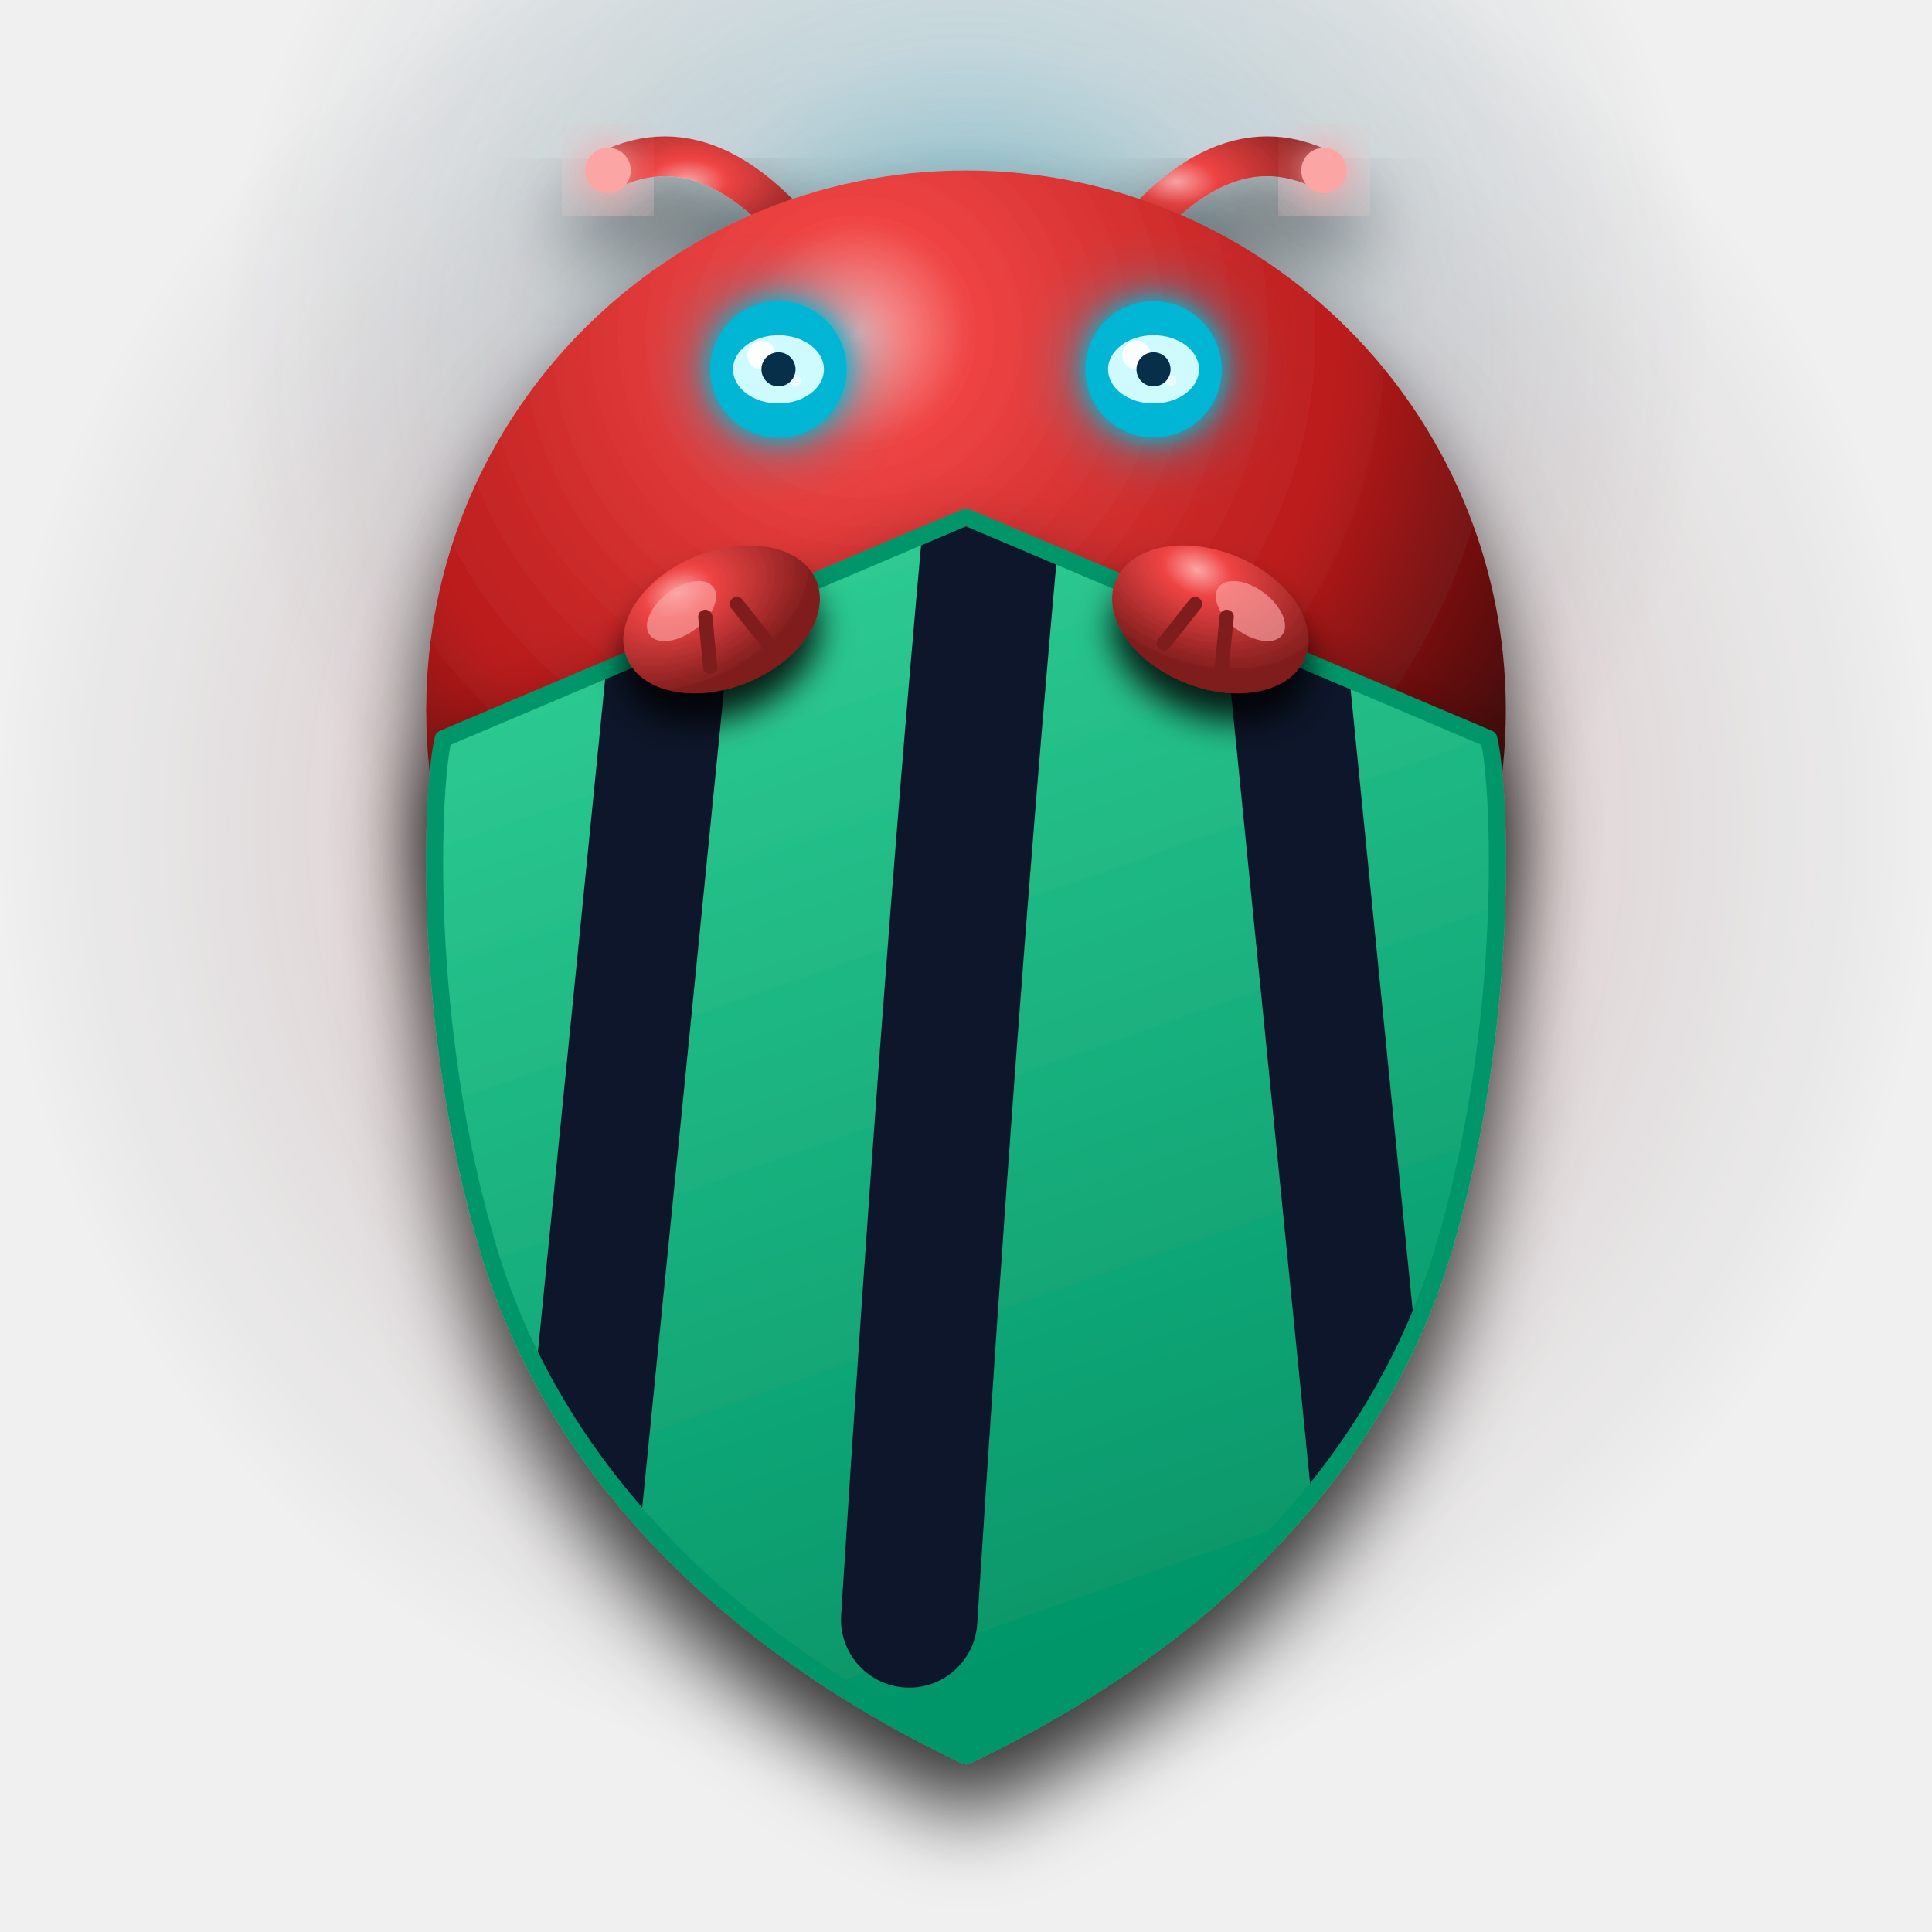
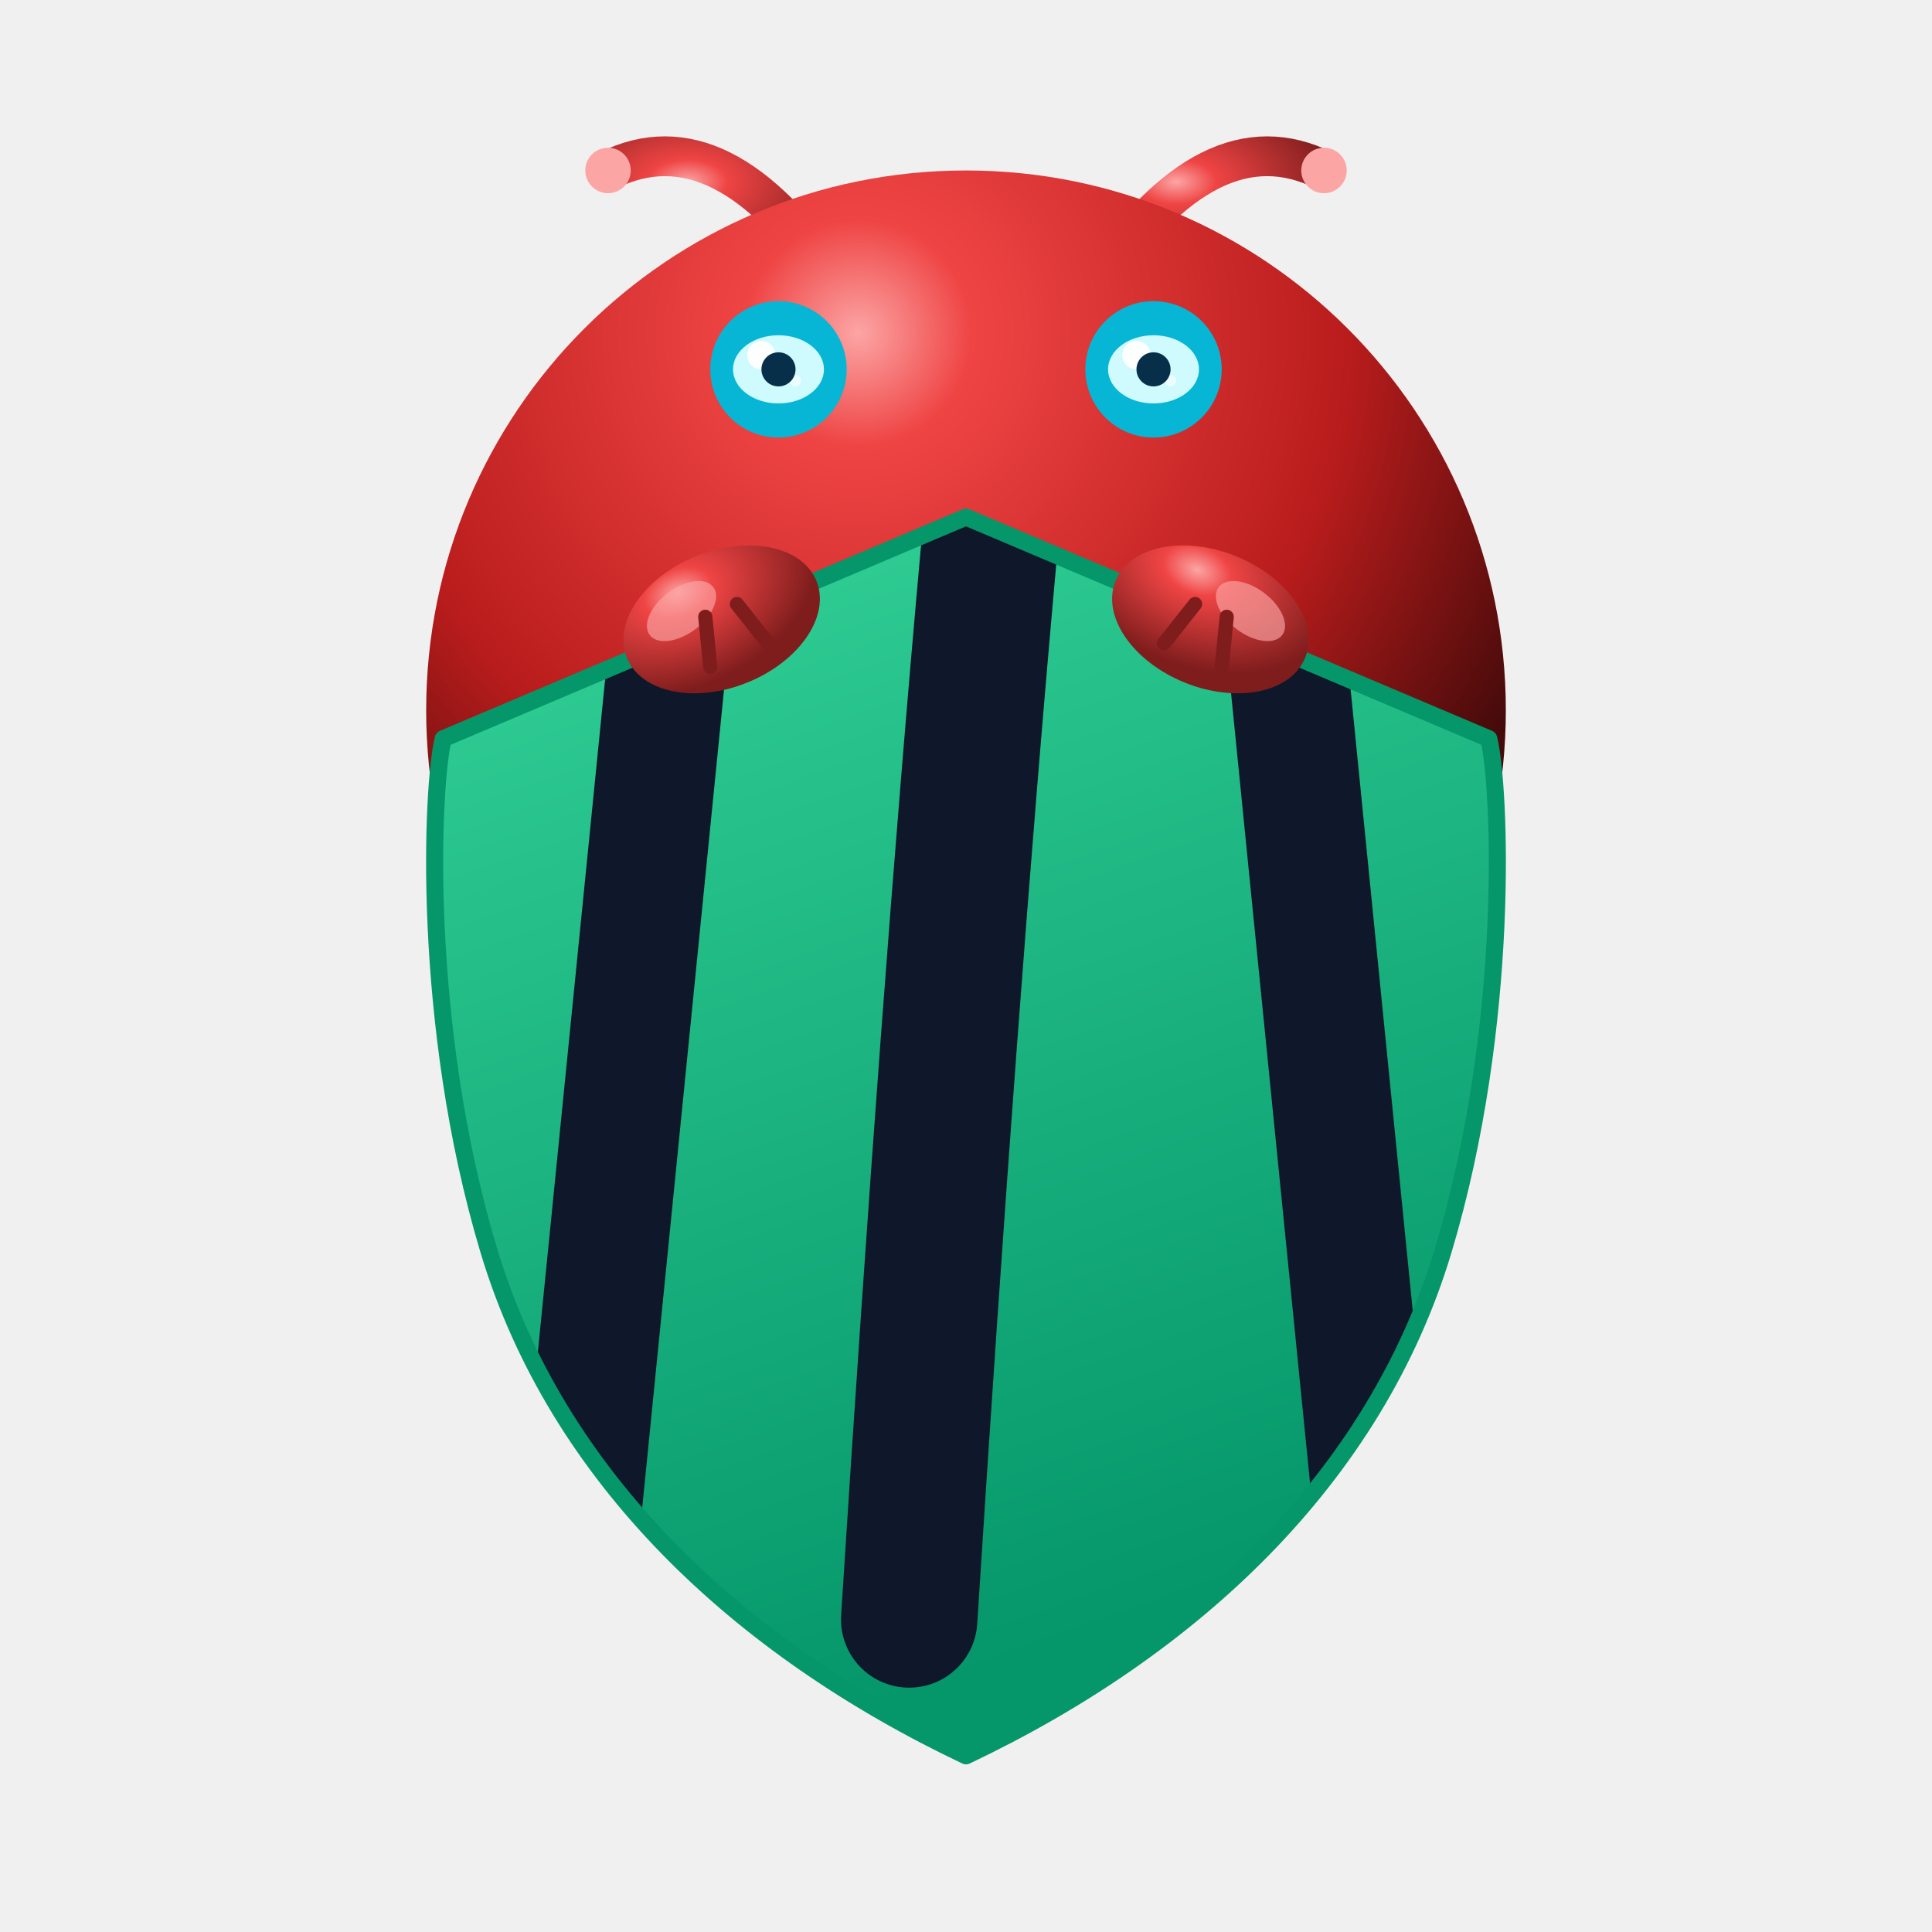
<svg xmlns="http://www.w3.org/2000/svg" viewBox="-84 -140 680 680">
  <defs>
-     <filter id="neon-cyan" x="-50%" y="-50%" width="200%" height="200%">
-       <feGaussianBlur in="SourceGraphic" stdDeviation="4" result="blur1" />
-       <feGaussianBlur in="SourceGraphic" stdDeviation="12" result="blur2" />
-       <feMerge>
-         <feMergeNode in="blur2" />
-         <feMergeNode in="blur1" />
-         <feMergeNode in="SourceGraphic" />
-       </feMerge>
-     </filter>
-     <filter id="neon-red" x="-50%" y="-50%" width="200%" height="200%">
-       <feGaussianBlur in="SourceGraphic" stdDeviation="6" result="blur1" />
-       <feGaussianBlur in="SourceGraphic" stdDeviation="18" result="blur2" />
-       <feMerge>
-         <feMergeNode in="blur2" />
-         <feMergeNode in="blur1" />
-         <feMergeNode in="SourceGraphic" />
-       </feMerge>
-     </filter>
-     <filter id="drop-shadow" x="-30%" y="-30%" width="160%" height="160%">
-       <feDropShadow dx="0" dy="18" stdDeviation="15" flood-color="#000000" flood-opacity="0.8" />
-     </filter>
-     <filter id="shadow-claws" x="-30%" y="-30%" width="160%" height="160%">
-       <feDropShadow dx="0" dy="10" stdDeviation="6" flood-color="#000000" flood-opacity="0.85" />
-     </filter>
+     <linearGradient id="bg" x1="0" y1="0" x2="1" y2="1">
+       <stop offset="0%" stop-color="#0f172a" />
+       <stop offset="60%" stop-color="#020617" />
+       <stop offset="100%" stop-color="#000000" />
+     </linearGradient>
    <radialGradient id="claw-body" cx="40%" cy="15%" r="70%">
      <stop offset="0%" stop-color="#fca5a5" />
      <stop offset="15%" stop-color="#ef4444" />
      <stop offset="65%" stop-color="#b91c1c" />
      <stop offset="100%" stop-color="#450a0a" />
    </radialGradient>
    <radialGradient id="claw-hand" cx="35%" cy="20%" r="70%">
      <stop offset="0%" stop-color="#fca5a5" />
      <stop offset="25%" stop-color="#ef4444" />
      <stop offset="100%" stop-color="#7f1d1d" />
    </radialGradient>
    <radialGradient id="aura-cyan" cx="50%" cy="50%" r="50%">
      <stop offset="0%" stop-color="#06b6d4" stop-opacity="0.5" />
      <stop offset="40%" stop-color="#0891b2" stop-opacity="0.15" />
      <stop offset="100%" stop-color="#020617" stop-opacity="0" />
    </radialGradient>
    <radialGradient id="aura-red" cx="50%" cy="50%" r="50%">
      <stop offset="0%" stop-color="#ef4444" stop-opacity="0.4" />
      <stop offset="50%" stop-color="#991b1b" stop-opacity="0.15" />
      <stop offset="100%" stop-color="#020617" stop-opacity="0" />
    </radialGradient>
    <linearGradient id="shield" x1="0" y1="0" x2="0.3" y2="1">
      <stop offset="0%" stop-color="#34d399" />
      <stop offset="100%" stop-color="#059669" />
    </linearGradient>
    <clipPath id="shield-clip">
      <path d="M256 42 L440 120 C444 136 448 220 424 300 C400 380 336 440 256 478 C176 440 112 380 88 300 C64 220 68 136 72 120 Z" />
    </clipPath>
  </defs>
-   <circle cx="256" cy="150" r="340" fill="url(#aura-red)" pointer-events="none" />
-   <circle cx="256" cy="-20" r="260" fill="url(#aura-cyan)" pointer-events="none" />
  <g id="openclaw">
-     <g filter="url(#drop-shadow)">
+     <g>
      <path d="M210 -40 Q170 -100 130 -80" fill="none" stroke="url(#claw-hand)" stroke-width="14" stroke-linecap="round" />
-       <circle cx="130" cy="-80" r="8" fill="#fca5a5" filter="url(#neon-red)" />
+       <circle cx="130" cy="-80" r="8" fill="#fca5a5" />
      <path d="M302 -40 Q342 -100 382 -80" fill="none" stroke="url(#claw-hand)" stroke-width="14" stroke-linecap="round" />
-       <circle cx="382" cy="-80" r="8" fill="#fca5a5" filter="url(#neon-red)" />
+       <circle cx="382" cy="-80" r="8" fill="#fca5a5" />
    </g>
-     <circle cx="256" cy="110" r="190" fill="url(#claw-body)" filter="url(#drop-shadow)" />
+     <circle cx="256" cy="110" r="190" fill="url(#claw-body)" />
    <g>
-       <circle cx="190" cy="-10" r="24" fill="#06b6d4" filter="url(#neon-cyan)" />
+       <circle cx="190" cy="-10" r="24" fill="#06b6d4" />
      <ellipse cx="190" cy="-10" rx="16" ry="12" fill="#cffafe" />
      <circle cx="184" cy="-15" r="5" fill="#ffffff" opacity="0.95" />
      <circle cx="196" cy="-6" r="2" fill="#ffffff" opacity="0.6" />
      <circle cx="190" cy="-10" r="6" fill="#082f49" />
-       <circle cx="322" cy="-10" r="24" fill="#06b6d4" filter="url(#neon-cyan)" />
+       <circle cx="322" cy="-10" r="24" fill="#06b6d4" />
      <ellipse cx="322" cy="-10" rx="16" ry="12" fill="#cffafe" />
      <circle cx="316" cy="-15" r="5" fill="#ffffff" opacity="0.95" />
      <circle cx="328" cy="-6" r="2" fill="#ffffff" opacity="0.6" />
      <circle cx="322" cy="-10" r="6" fill="#082f49" />
    </g>
  </g>
-   <g id="shield-front" filter="url(#drop-shadow)">
+   <g id="shield-front">
    <path d="M256 42 L440 120 C444 136 448 220 424 300 C400 380 336 440 256 478 C176 440 112 380 88 300 C64 220 68 136 72 120 Z" fill="url(#shield)" />
    <g clip-path="url(#shield-clip)">
      <path d="M152 80 Q140 200 120 400" stroke="#0f172a" stroke-width="42" stroke-linecap="round" fill="none" />
      <path d="M264 55 Q250 210 236 430" stroke="#0f172a" stroke-width="48" stroke-linecap="round" fill="none" />
      <path d="M368 80 Q380 200 400 400" stroke="#0f172a" stroke-width="42" stroke-linecap="round" fill="none" />
    </g>
    <path d="M256 42 L440 120 C444 136 448 220 424 300 C400 380 336 440 256 478 C176 440 112 380 88 300 C64 220 68 136 72 120 Z" fill="none" stroke="#059669" stroke-width="6" stroke-linejoin="round" />
  </g>
-   <g filter="url(#shadow-claws)">
+   <g>
    <g transform="translate(170, 78) rotate(-22)">
      <ellipse cx="0" cy="0" rx="36" ry="24" fill="url(#claw-hand)" />
      <ellipse cx="-12" cy="-8" rx="14" ry="8" fill="#fca5a5" opacity="0.65" transform="rotate(-15 -12 -8)" />
      <path d="M -10 14 L -5 -3" stroke="#7f1d1d" stroke-width="5" stroke-linecap="round" />
      <path d="M 12 14 L 7 -3" stroke="#7f1d1d" stroke-width="5" stroke-linecap="round" />
    </g>
    <g transform="translate(342, 78) rotate(22)">
      <ellipse cx="0" cy="0" rx="36" ry="24" fill="url(#claw-hand)" />
      <ellipse cx="12" cy="-8" rx="14" ry="8" fill="#fca5a5" opacity="0.65" transform="rotate(15 12 -8)" />
      <path d="M 10 14 L 5 -3" stroke="#7f1d1d" stroke-width="5" stroke-linecap="round" />
      <path d="M -12 14 L -7 -3" stroke="#7f1d1d" stroke-width="5" stroke-linecap="round" />
    </g>
  </g>
</svg>
